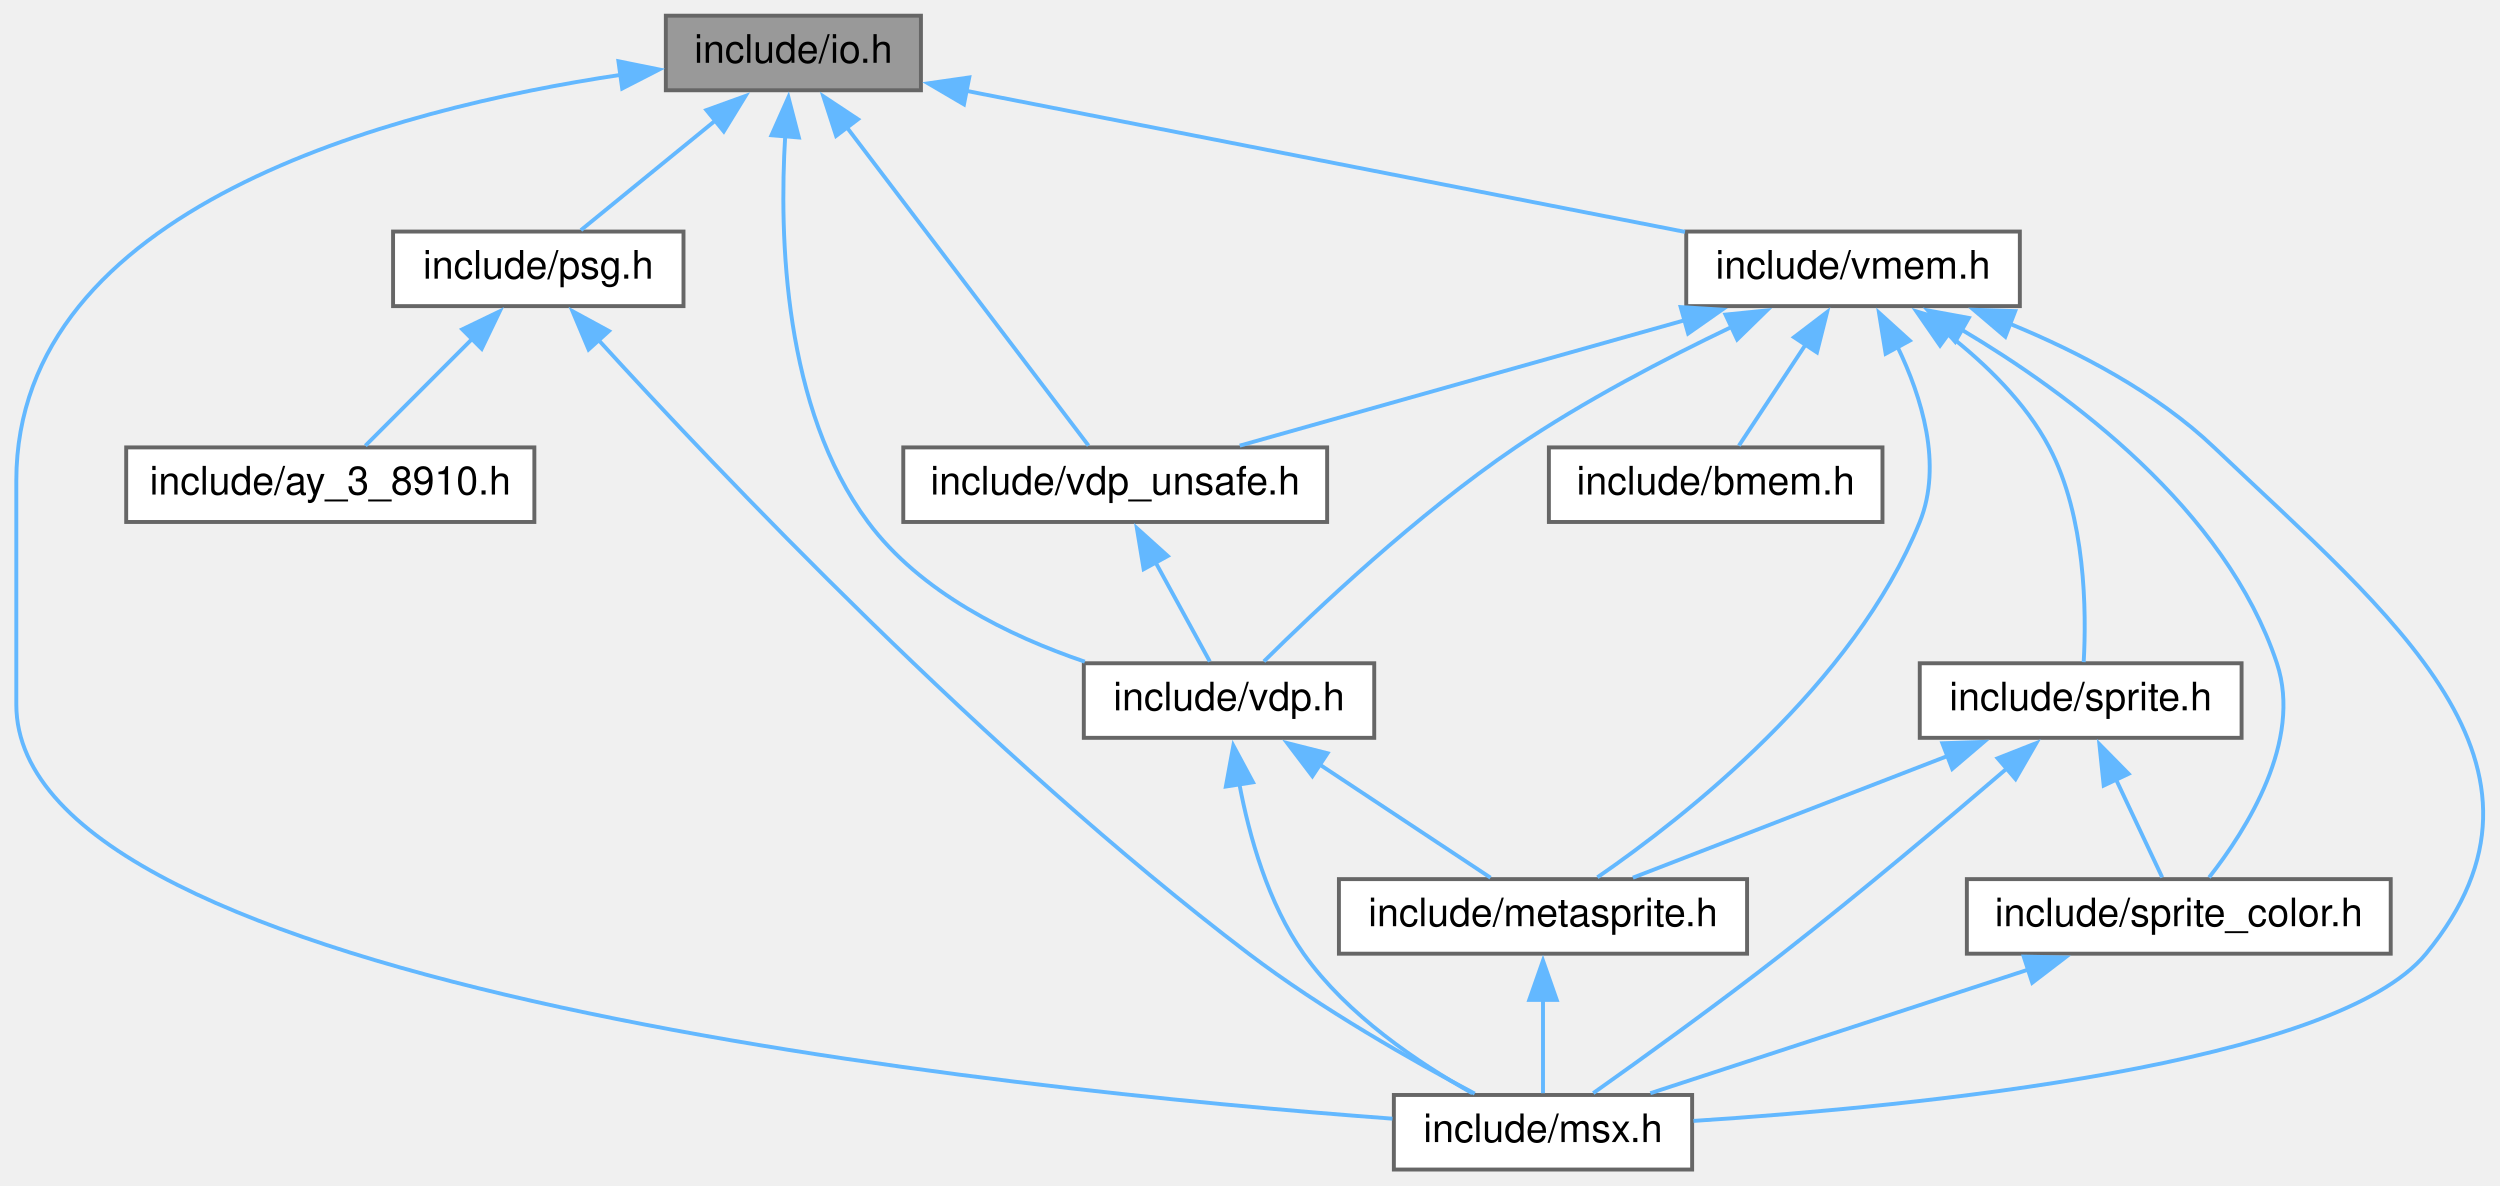
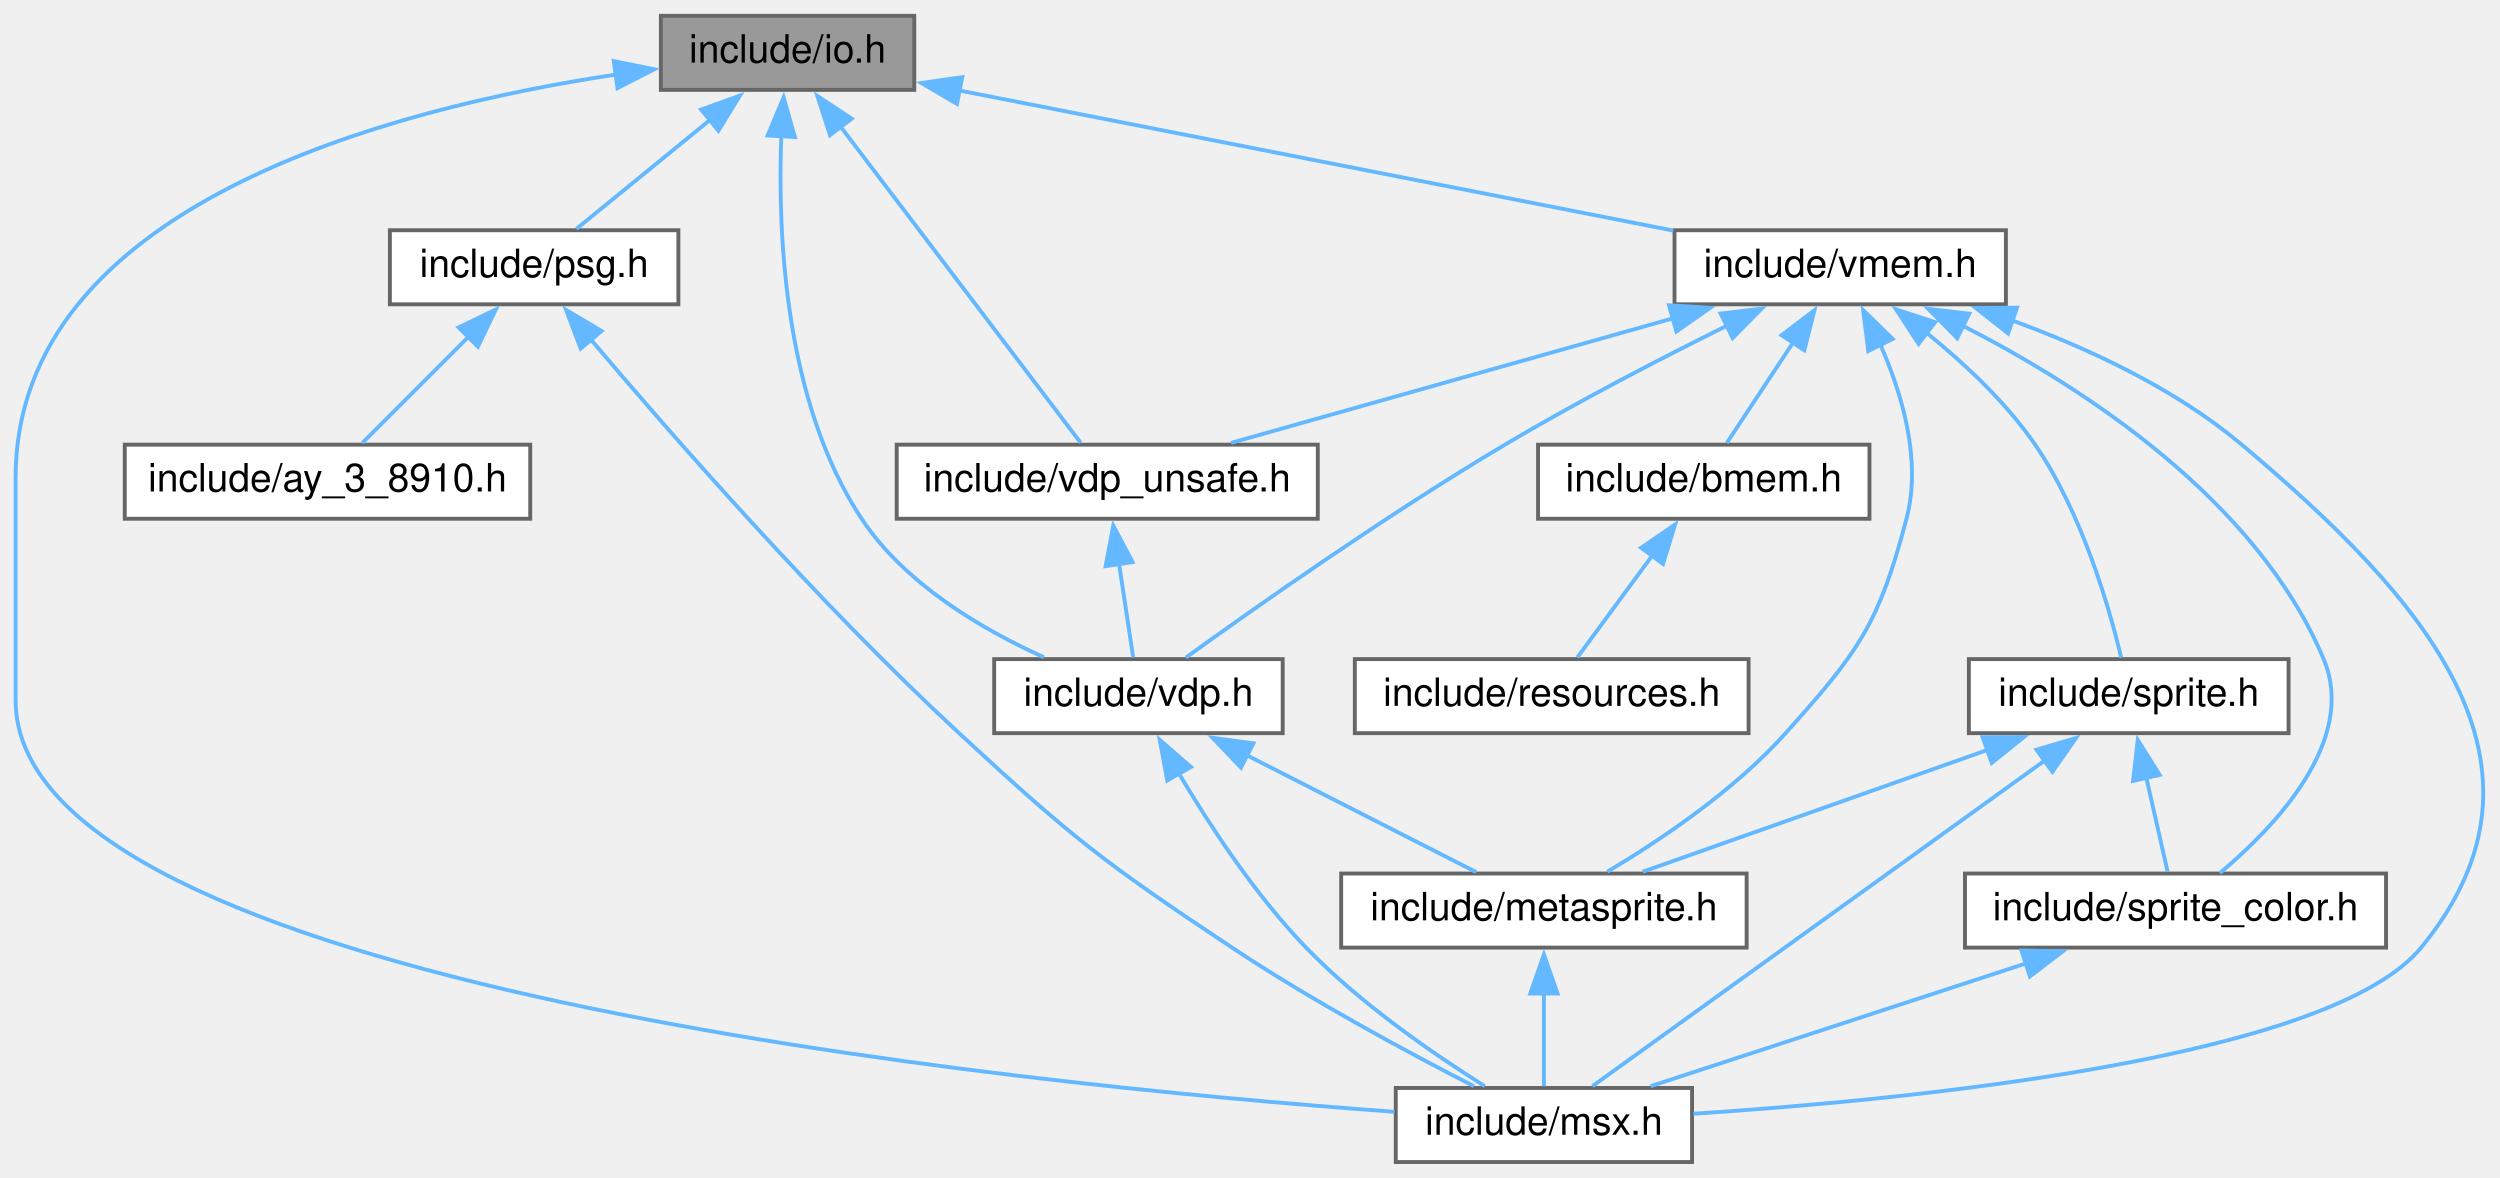
- <svg xmlns="http://www.w3.org/2000/svg" xmlns:xlink="http://www.w3.org/1999/xlink" width="637pt" height="302pt" viewBox="0.00 0.00 636.69 302.00">
+ <svg xmlns="http://www.w3.org/2000/svg" xmlns:xlink="http://www.w3.org/1999/xlink" width="641pt" height="302pt" viewBox="0.00 0.00 641.23 302.00">
  <g id="graph0" class="graph" transform="scale(1 1) rotate(0) translate(4 298)">
    <g id="node1" class="node">
      <g id="a_node1">
        <a xlink:title="Definition of I/O ports.">
          <polygon fill="#999999" stroke="#666666" points="230.5,-294 165.5,-294 165.5,-275 230.5,-275 230.5,-294" />
          <text text-anchor="middle" x="198" y="-282" font-family="Helvetica,sans-Serif" font-size="10.00">include/io.h</text>
        </a>
      </g>
    </g>
    <g id="node2" class="node">
      <g id="a_node2">
        <a xlink:href="msx_8h.html" target="_top" xlink:title="Using #include &lt;msx.h&gt; includes almost all C header files in libmsx, for ease to use.">
-           <polygon fill="white" stroke="#666666" points="427,-19 351,-19 351,0 427,0 427,-19" />
-           <text text-anchor="middle" x="389" y="-7" font-family="Helvetica,sans-Serif" font-size="10.00">include/msx.h</text>
+           <polygon fill="white" stroke="#666666" points="430,-19 354,-19 354,0 430,0 430,-19" />
+           <text text-anchor="middle" x="392" y="-7" font-family="Helvetica,sans-Serif" font-size="10.00">include/msx.h</text>
        </a>
      </g>
    </g>
    <g id="edge1" class="edge">
-       <path fill="none" stroke="#63b8ff" d="M154.18,-278.96C95.86,-270.22 0,-245.25 0,-175.5 0,-175.5 0,-175.5 0,-118.5 0,-46.22 252.5,-20.3 350.64,-12.96" />
+       <path fill="none" stroke="#63b8ff" d="M154.18,-278.96C95.86,-270.22 0,-245.25 0,-175.5 0,-175.5 0,-175.5 0,-118.5 0,-45.61 255.06,-20.04 353.7,-12.88" />
      <polygon fill="#63b8ff" stroke="#63b8ff" points="153.42,-282.39 163.81,-280.29 154.38,-275.45 153.42,-282.39" />
    </g>
    <g id="node3" class="node">
      <g id="a_node3">
        <a xlink:href="psg_8h.html" target="_top" xlink:title="Device interface for PSG (AY-3-8910) an internal sound chip.">
          <polygon fill="white" stroke="#666666" points="170,-239 96,-239 96,-220 170,-220 170,-239" />
          <text text-anchor="middle" x="133" y="-227" font-family="Helvetica,sans-Serif" font-size="10.00">include/psg.h</text>
        </a>
      </g>
    </g>
    <g id="edge2" class="edge">
      <path fill="none" stroke="#63b8ff" d="M178.21,-267.37C166.92,-258.16 153.21,-246.98 143.86,-239.36" />
      <polygon fill="#63b8ff" stroke="#63b8ff" points="175.84,-269.95 185.8,-273.55 180.26,-264.52 175.84,-269.95" />
    </g>
    <g id="node5" class="node">
      <g id="a_node5">
        <a xlink:href="vdp_8h.html" target="_top" xlink:title="Data types and functions for VDP (Video Display Proccessor) access.">
-           <polygon fill="white" stroke="#666666" points="346,-129 272,-129 272,-110 346,-110 346,-129" />
-           <text text-anchor="middle" x="309" y="-117" font-family="Helvetica,sans-Serif" font-size="10.00">include/vdp.h</text>
+           <polygon fill="white" stroke="#666666" points="325,-129 251,-129 251,-110 325,-110 325,-129" />
+           <text text-anchor="middle" x="288" y="-117" font-family="Helvetica,sans-Serif" font-size="10.00">include/vdp.h</text>
        </a>
      </g>
    </g>
    <g id="edge5" class="edge">
-       <path fill="none" stroke="#63b8ff" d="M195.91,-263.27C194.37,-237.8 195.5,-193.9 217,-165 230.34,-147.06 252.84,-136 272.25,-129.4" />
-       <polygon fill="#63b8ff" stroke="#63b8ff" points="192.42,-263.54 196.73,-273.22 199.39,-262.97 192.42,-263.54" />
+       <path fill="none" stroke="#63b8ff" d="M196.4,-263.26C195.44,-238.11 197.21,-194.88 217,-165 228.08,-148.26 247.85,-136.64 263.72,-129.48" />
+       <polygon fill="#63b8ff" stroke="#63b8ff" points="192.9,-263.31 196.99,-273.08 199.89,-262.89 192.9,-263.31" />
    </g>
    <g id="node7" class="node">
      <g id="a_node7">
        <a xlink:href="vdp__unsafe_8h.html" target="_top" xlink:title="Unsafe primitive functions for VDP (Video Display Proccessor) access.">
          <polygon fill="white" stroke="#666666" points="334,-184 226,-184 226,-165 334,-165 334,-184" />
          <text text-anchor="middle" x="280" y="-172" font-family="Helvetica,sans-Serif" font-size="10.00">include/vdp_unsafe.h</text>
        </a>
      </g>
    </g>
    <g id="edge9" class="edge">
      <path fill="none" stroke="#63b8ff" d="M211.67,-265.49C229.42,-242.11 259.72,-202.2 273.2,-184.46" />
      <polygon fill="#63b8ff" stroke="#63b8ff" points="208.89,-263.38 205.63,-273.46 214.46,-267.61 208.89,-263.38" />
    </g>
    <g id="node8" class="node">
      <g id="a_node8">
        <a xlink:href="vmem_8h.html" target="_top" xlink:title="Data types and functions for VRAM access.">
          <polygon fill="white" stroke="#666666" points="510.5,-239 425.5,-239 425.5,-220 510.5,-220 510.5,-239" />
          <text text-anchor="middle" x="468" y="-227" font-family="Helvetica,sans-Serif" font-size="10.00">include/vmem.h</text>
        </a>
      </g>
    </g>
    <g id="edge11" class="edge">
      <path fill="none" stroke="#63b8ff" d="M242.05,-274.85C292.65,-264.92 375.1,-248.74 425.18,-238.91" />
      <polygon fill="#63b8ff" stroke="#63b8ff" points="241.46,-271.4 232.32,-276.76 242.81,-278.27 241.46,-271.4" />
    </g>
    <g id="edge4" class="edge">
-       <path fill="none" stroke="#63b8ff" d="M148.36,-211.36C178.24,-178.6 247.13,-105.82 314,-55 332.56,-40.89 355.93,-27.65 371.61,-19.34" />
-       <polygon fill="#63b8ff" stroke="#63b8ff" points="145.82,-208.95 141.71,-218.71 151.01,-213.65 145.82,-208.95" />
+       <path fill="none" stroke="#63b8ff" d="M147.47,-211.07C167.63,-187.22 205.75,-143.54 242,-110 271.04,-83.13 279.05,-76.91 312,-55 332.51,-41.36 357.51,-27.92 374.05,-19.45" />
+       <polygon fill="#63b8ff" stroke="#63b8ff" points="144.94,-208.65 141.19,-218.56 150.3,-213.15 144.94,-208.65" />
    </g>
    <g id="node4" class="node">
      <g id="a_node4">
        <a xlink:href="ay__3__8910_8h.html" target="_top" xlink:title="Buffer for PSG (AY-3-8910) registers.">
          <polygon fill="white" stroke="#666666" points="132,-184 28,-184 28,-165 132,-165 132,-184" />
          <text text-anchor="middle" x="80" y="-172" font-family="Helvetica,sans-Serif" font-size="10.00">include/ay_3_8910.h</text>
        </a>
      </g>
    </g>
    <g id="edge3" class="edge">
      <path fill="none" stroke="#63b8ff" d="M116.28,-211.78C107.22,-202.72 96.4,-191.9 88.94,-184.44" />
      <polygon fill="#63b8ff" stroke="#63b8ff" points="113.63,-214.08 123.18,-218.68 118.58,-209.13 113.63,-214.08" />
    </g>
    <g id="edge8" class="edge">
-       <path fill="none" stroke="#63b8ff" d="M311.63,-98.26C314.14,-85 318.94,-67.81 328,-55 339.05,-39.37 357.34,-27.1 371.01,-19.43" />
-       <polygon fill="#63b8ff" stroke="#63b8ff" points="308.19,-97.59 310.1,-108.01 315.11,-98.67 308.19,-97.59" />
+       <path fill="none" stroke="#63b8ff" d="M298.4,-99.64C306.3,-86.3 317.99,-68.47 331,-55 344.84,-40.67 363.75,-27.67 376.83,-19.47" />
+       <polygon fill="#63b8ff" stroke="#63b8ff" points="295.39,-97.86 293.47,-108.28 301.47,-101.33 295.39,-97.86" />
    </g>
    <g id="node6" class="node">
      <g id="a_node6">
        <a xlink:href="metasprite_8h.html" target="_top" xlink:title="Meta-sprite ; an aggregate of sprites.">
-           <polygon fill="white" stroke="#666666" points="441,-74 337,-74 337,-55 441,-55 441,-74" />
-           <text text-anchor="middle" x="389" y="-62" font-family="Helvetica,sans-Serif" font-size="10.00">include/metasprite.h</text>
+           <polygon fill="white" stroke="#666666" points="444,-74 340,-74 340,-55 444,-55 444,-74" />
+           <text text-anchor="middle" x="392" y="-62" font-family="Helvetica,sans-Serif" font-size="10.00">include/metasprite.h</text>
        </a>
      </g>
    </g>
    <g id="edge6" class="edge">
-       <path fill="none" stroke="#63b8ff" d="M332.11,-103.19C346.23,-93.84 363.78,-82.21 375.63,-74.36" />
-       <polygon fill="#63b8ff" stroke="#63b8ff" points="330.24,-100.23 323.83,-108.67 334.1,-106.07 330.24,-100.23" />
+       <path fill="none" stroke="#63b8ff" d="M315.67,-104.4C334.39,-94.86 358.55,-82.55 374.62,-74.36" />
+       <polygon fill="#63b8ff" stroke="#63b8ff" points="314.31,-101.16 306.99,-108.82 317.49,-107.4 314.31,-101.16" />
    </g>
    <g id="edge7" class="edge">
-       <path fill="none" stroke="#63b8ff" d="M389,-43.35C389,-35.1 389,-25.97 389,-19.44" />
-       <polygon fill="#63b8ff" stroke="#63b8ff" points="385.5,-43.23 389,-53.23 392.5,-43.23 385.5,-43.23" />
+       <path fill="none" stroke="#63b8ff" d="M392,-43.35C392,-35.1 392,-25.97 392,-19.44" />
+       <polygon fill="#63b8ff" stroke="#63b8ff" points="388.5,-43.23 392,-53.23 395.5,-43.23 388.5,-43.23" />
    </g>
    <g id="edge10" class="edge">
-       <path fill="none" stroke="#63b8ff" d="M290.24,-154.79C294.95,-146.18 300.32,-136.36 304.11,-129.44" />
-       <polygon fill="#63b8ff" stroke="#63b8ff" points="287.25,-152.97 285.52,-163.42 293.39,-156.33 287.25,-152.97" />
+       <path fill="none" stroke="#63b8ff" d="M283,-153.64C284.25,-145.31 285.65,-136.05 286.65,-129.44" />
+       <polygon fill="#63b8ff" stroke="#63b8ff" points="279.58,-152.84 281.55,-163.25 286.5,-153.89 279.58,-152.84" />
+     </g>
+     <g id="edge15" class="edge">
+       <path fill="none" stroke="#63b8ff" d="M512.12,-215.85C531.64,-208.73 553.98,-198.33 571,-184 617.57,-144.81 655.64,-102.03 617,-55 593.81,-26.77 488.26,-16.15 430.34,-12.39" />
+       <polygon fill="#63b8ff" stroke="#63b8ff" points="511.06,-212.52 502.75,-219.08 513.34,-219.13 511.06,-212.52" />
+     </g>
+     <g id="edge22" class="edge">
+       <path fill="none" stroke="#63b8ff" d="M439.35,-214.72C422.4,-206.32 400.67,-195.09 382,-184 351.69,-166 317.81,-142.13 300.17,-129.39" />
+       <polygon fill="#63b8ff" stroke="#63b8ff" points="437.33,-217.63 447.85,-218.9 440.41,-211.35 437.33,-217.63" />
    </g>
    <g id="edge14" class="edge">
-       <path fill="none" stroke="#63b8ff" d="M507.87,-215.54C525.41,-208.35 545.32,-197.98 560,-184 605.01,-141.14 653.46,-103.02 614,-55 590.81,-26.77 485.26,-16.15 427.34,-12.39" />
-       <polygon fill="#63b8ff" stroke="#63b8ff" points="506.8,-212.2 498.73,-219.07 509.32,-218.73 506.8,-212.2" />
+       <path fill="none" stroke="#63b8ff" d="M478.27,-209.7C483.87,-197.07 488.95,-180.04 485,-165 477.88,-137.86 472.73,-130.9 454,-110 440.74,-95.2 421.73,-82.47 408.26,-74.46" />
+       <polygon fill="#63b8ff" stroke="#63b8ff" points="475.2,-208.01 473.88,-218.52 481.47,-211.12 475.2,-208.01" />
    </g>
-     <g id="edge21" class="edge">
-       <path fill="none" stroke="#63b8ff" d="M437.02,-214.68C420.19,-206.64 399.34,-195.78 382,-184 356.99,-167.01 331.06,-142.52 317.87,-129.47" />
-       <polygon fill="#63b8ff" stroke="#63b8ff" points="435.5,-217.84 446.05,-218.9 438.47,-211.5 435.5,-217.84" />
-     </g>
-     <g id="edge13" class="edge">
-       <path fill="none" stroke="#63b8ff" d="M479.31,-209.68C485.52,-196.83 490.88,-179.57 485,-165 468.28,-123.6 425.18,-89.83 402.86,-74.46" />
-       <polygon fill="#63b8ff" stroke="#63b8ff" points="476.31,-207.87 474.61,-218.32 482.46,-211.21 476.31,-207.87" />
-     </g>
-     <g id="edge22" class="edge">
+     <g id="edge23" class="edge">
      <path fill="none" stroke="#63b8ff" d="M425.4,-216.49C390.87,-206.76 342.97,-193.25 311.73,-184.45" />
      <polygon fill="#63b8ff" stroke="#63b8ff" points="424.08,-219.75 434.65,-219.1 425.98,-213.02 424.08,-219.75" />
    </g>
    <g id="node9" class="node">
      <g id="a_node9">
        <a xlink:href="bmem_8h.html" target="_top" xlink:title="Data types and functions for accessing banked memory.">
          <polygon fill="white" stroke="#666666" points="475.5,-184 390.5,-184 390.5,-165 475.5,-165 475.5,-184" />
          <text text-anchor="middle" x="433" y="-172" font-family="Helvetica,sans-Serif" font-size="10.00">include/bmem.h</text>
        </a>
      </g>
    </g>
    <g id="edge12" class="edge">
      <path fill="none" stroke="#63b8ff" d="M456.02,-210.36C450.25,-201.62 443.57,-191.51 438.91,-184.44" />
      <polygon fill="#63b8ff" stroke="#63b8ff" points="452.96,-212.07 461.39,-218.49 458.8,-208.21 452.96,-212.07" />
    </g>
-     <g id="node10" class="node">
-       <g id="a_node10">
+     <g id="node11" class="node">
+       <g id="a_node11">
        <a xlink:href="sprite_8h.html" target="_top" xlink:title="Sprites.">
-           <polygon fill="white" stroke="#666666" points="567,-129 485,-129 485,-110 567,-110 567,-129" />
-           <text text-anchor="middle" x="526" y="-117" font-family="Helvetica,sans-Serif" font-size="10.00">include/sprite.h</text>
+           <polygon fill="white" stroke="#666666" points="583,-129 501,-129 501,-110 583,-110 583,-129" />
+           <text text-anchor="middle" x="542" y="-117" font-family="Helvetica,sans-Serif" font-size="10.00">include/sprite.h</text>
        </a>
      </g>
    </g>
-     <g id="edge15" class="edge">
-       <path fill="none" stroke="#63b8ff" d="M492.17,-212.83C501.79,-205.3 511.99,-195.41 518,-184 527.31,-166.3 527.49,-142.1 526.77,-129.29" />
-       <polygon fill="#63b8ff" stroke="#63b8ff" points="490.17,-209.95 484.14,-218.66 494.29,-215.62 490.17,-209.95" />
+     <g id="edge16" class="edge">
+       <path fill="none" stroke="#63b8ff" d="M490.16,-212.69C499.76,-204.93 510.49,-194.92 518,-184 530.02,-166.52 537,-142.23 540.09,-129.35" />
+       <polygon fill="#63b8ff" stroke="#63b8ff" points="488.1,-209.86 482.3,-218.72 492.36,-215.41 488.1,-209.86" />
    </g>
-     <g id="node11" class="node">
-       <g id="a_node11">
+     <g id="node12" class="node">
+       <g id="a_node12">
        <a xlink:href="sprite__color_8h.html" target="_top" xlink:title="Sprite color table interface.">
-           <polygon fill="white" stroke="#666666" points="605,-74 497,-74 497,-55 605,-55 605,-74" />
-           <text text-anchor="middle" x="551" y="-62" font-family="Helvetica,sans-Serif" font-size="10.00">include/sprite_color.h</text>
+           <polygon fill="white" stroke="#666666" points="608,-74 500,-74 500,-55 608,-55 608,-74" />
+           <text text-anchor="middle" x="554" y="-62" font-family="Helvetica,sans-Serif" font-size="10.00">include/sprite_color.h</text>
        </a>
      </g>
    </g>
-     <g id="edge20" class="edge">
-       <path fill="none" stroke="#63b8ff" d="M495.59,-214.04C523.07,-197.73 562.97,-168.27 576,-129 582.57,-109.21 568.29,-86.62 558.72,-74.43" />
-       <polygon fill="#63b8ff" stroke="#63b8ff" points="494.03,-210.91 487.07,-218.9 497.49,-216.99 494.03,-210.91" />
+     <g id="edge21" class="edge">
+       <path fill="none" stroke="#63b8ff" d="M499.44,-214.5C530.19,-198.77 574.81,-169.98 592,-129 600.75,-108.15 579.51,-85.95 565.38,-74.12" />
+       <polygon fill="#63b8ff" stroke="#63b8ff" points="498.01,-211.3 490.57,-218.85 501.09,-217.59 498.01,-211.3" />
+     </g>
+     <g id="node10" class="node">
+       <g id="a_node10">
+         <a xlink:href="resources_8h.html" target="_top" xlink:title="Data types and functions for accessing embedded resources.">
+           <polygon fill="white" stroke="#666666" points="444.5,-129 343.5,-129 343.5,-110 444.5,-110 444.5,-129" />
+           <text text-anchor="middle" x="394" y="-117" font-family="Helvetica,sans-Serif" font-size="10.00">include/resources.h</text>
+         </a>
+       </g>
+     </g>
+     <g id="edge13" class="edge">
+       <path fill="none" stroke="#63b8ff" d="M419.86,-155.65C413.38,-146.84 405.84,-136.59 400.58,-129.44" />
+       <polygon fill="#63b8ff" stroke="#63b8ff" points="416.92,-157.55 425.66,-163.53 422.56,-153.4 416.92,-157.55" />
+     </g>
+     <g id="edge18" class="edge">
+       <path fill="none" stroke="#63b8ff" d="M520.39,-102.94C488.53,-80 429.97,-37.84 404.44,-19.46" />
+       <polygon fill="#63b8ff" stroke="#63b8ff" points="518.34,-105.77 528.5,-108.78 522.43,-100.09 518.34,-105.77" />
    </g>
    <g id="edge17" class="edge">
-       <path fill="none" stroke="#63b8ff" d="M507.36,-102.34C492.14,-89.29 469.97,-70.6 450,-55 433.68,-42.25 414.27,-28.29 401.8,-19.47" />
-       <polygon fill="#63b8ff" stroke="#63b8ff" points="504.84,-104.79 514.7,-108.67 509.41,-99.49 504.84,-104.79" />
-     </g>
-     <g id="edge16" class="edge">
-       <path fill="none" stroke="#63b8ff" d="M492.28,-105.45C467.27,-95.78 433.86,-82.85 411.9,-74.36" />
-       <polygon fill="#63b8ff" stroke="#63b8ff" points="490.76,-108.62 501.35,-108.96 493.28,-102.09 490.76,-108.62" />
-     </g>
-     <g id="edge18" class="edge">
-       <path fill="none" stroke="#63b8ff" d="M534.96,-99.5C538.99,-90.96 543.56,-81.28 546.78,-74.44" />
-       <polygon fill="#63b8ff" stroke="#63b8ff" points="531.87,-97.84 530.77,-108.38 538.21,-100.83 531.87,-97.84" />
+       <path fill="none" stroke="#63b8ff" d="M505.85,-105.73C478.48,-96.06 441.59,-83.02 417.32,-74.45" />
+       <polygon fill="#63b8ff" stroke="#63b8ff" points="504.53,-108.97 515.13,-109.01 506.86,-102.37 504.53,-108.97" />
    </g>
    <g id="edge19" class="edge">
-       <path fill="none" stroke="#63b8ff" d="M512.74,-50.98C483.11,-41.29 442.79,-28.1 416.35,-19.45" />
-       <polygon fill="#63b8ff" stroke="#63b8ff" points="511.49,-54.26 522.08,-54.04 513.66,-47.6 511.49,-54.26" />
+       <path fill="none" stroke="#63b8ff" d="M546.5,-98.64C548.38,-90.31 550.48,-81.05 551.98,-74.44" />
+       <polygon fill="#63b8ff" stroke="#63b8ff" points="543.11,-97.75 544.32,-108.27 549.94,-99.29 543.11,-97.75" />
+     </g>
+     <g id="edge20" class="edge">
+       <path fill="none" stroke="#63b8ff" d="M515.74,-50.98C486.11,-41.29 445.79,-28.1 419.35,-19.45" />
+       <polygon fill="#63b8ff" stroke="#63b8ff" points="514.49,-54.26 525.08,-54.04 516.66,-47.6 514.49,-54.26" />
    </g>
  </g>
</svg>
